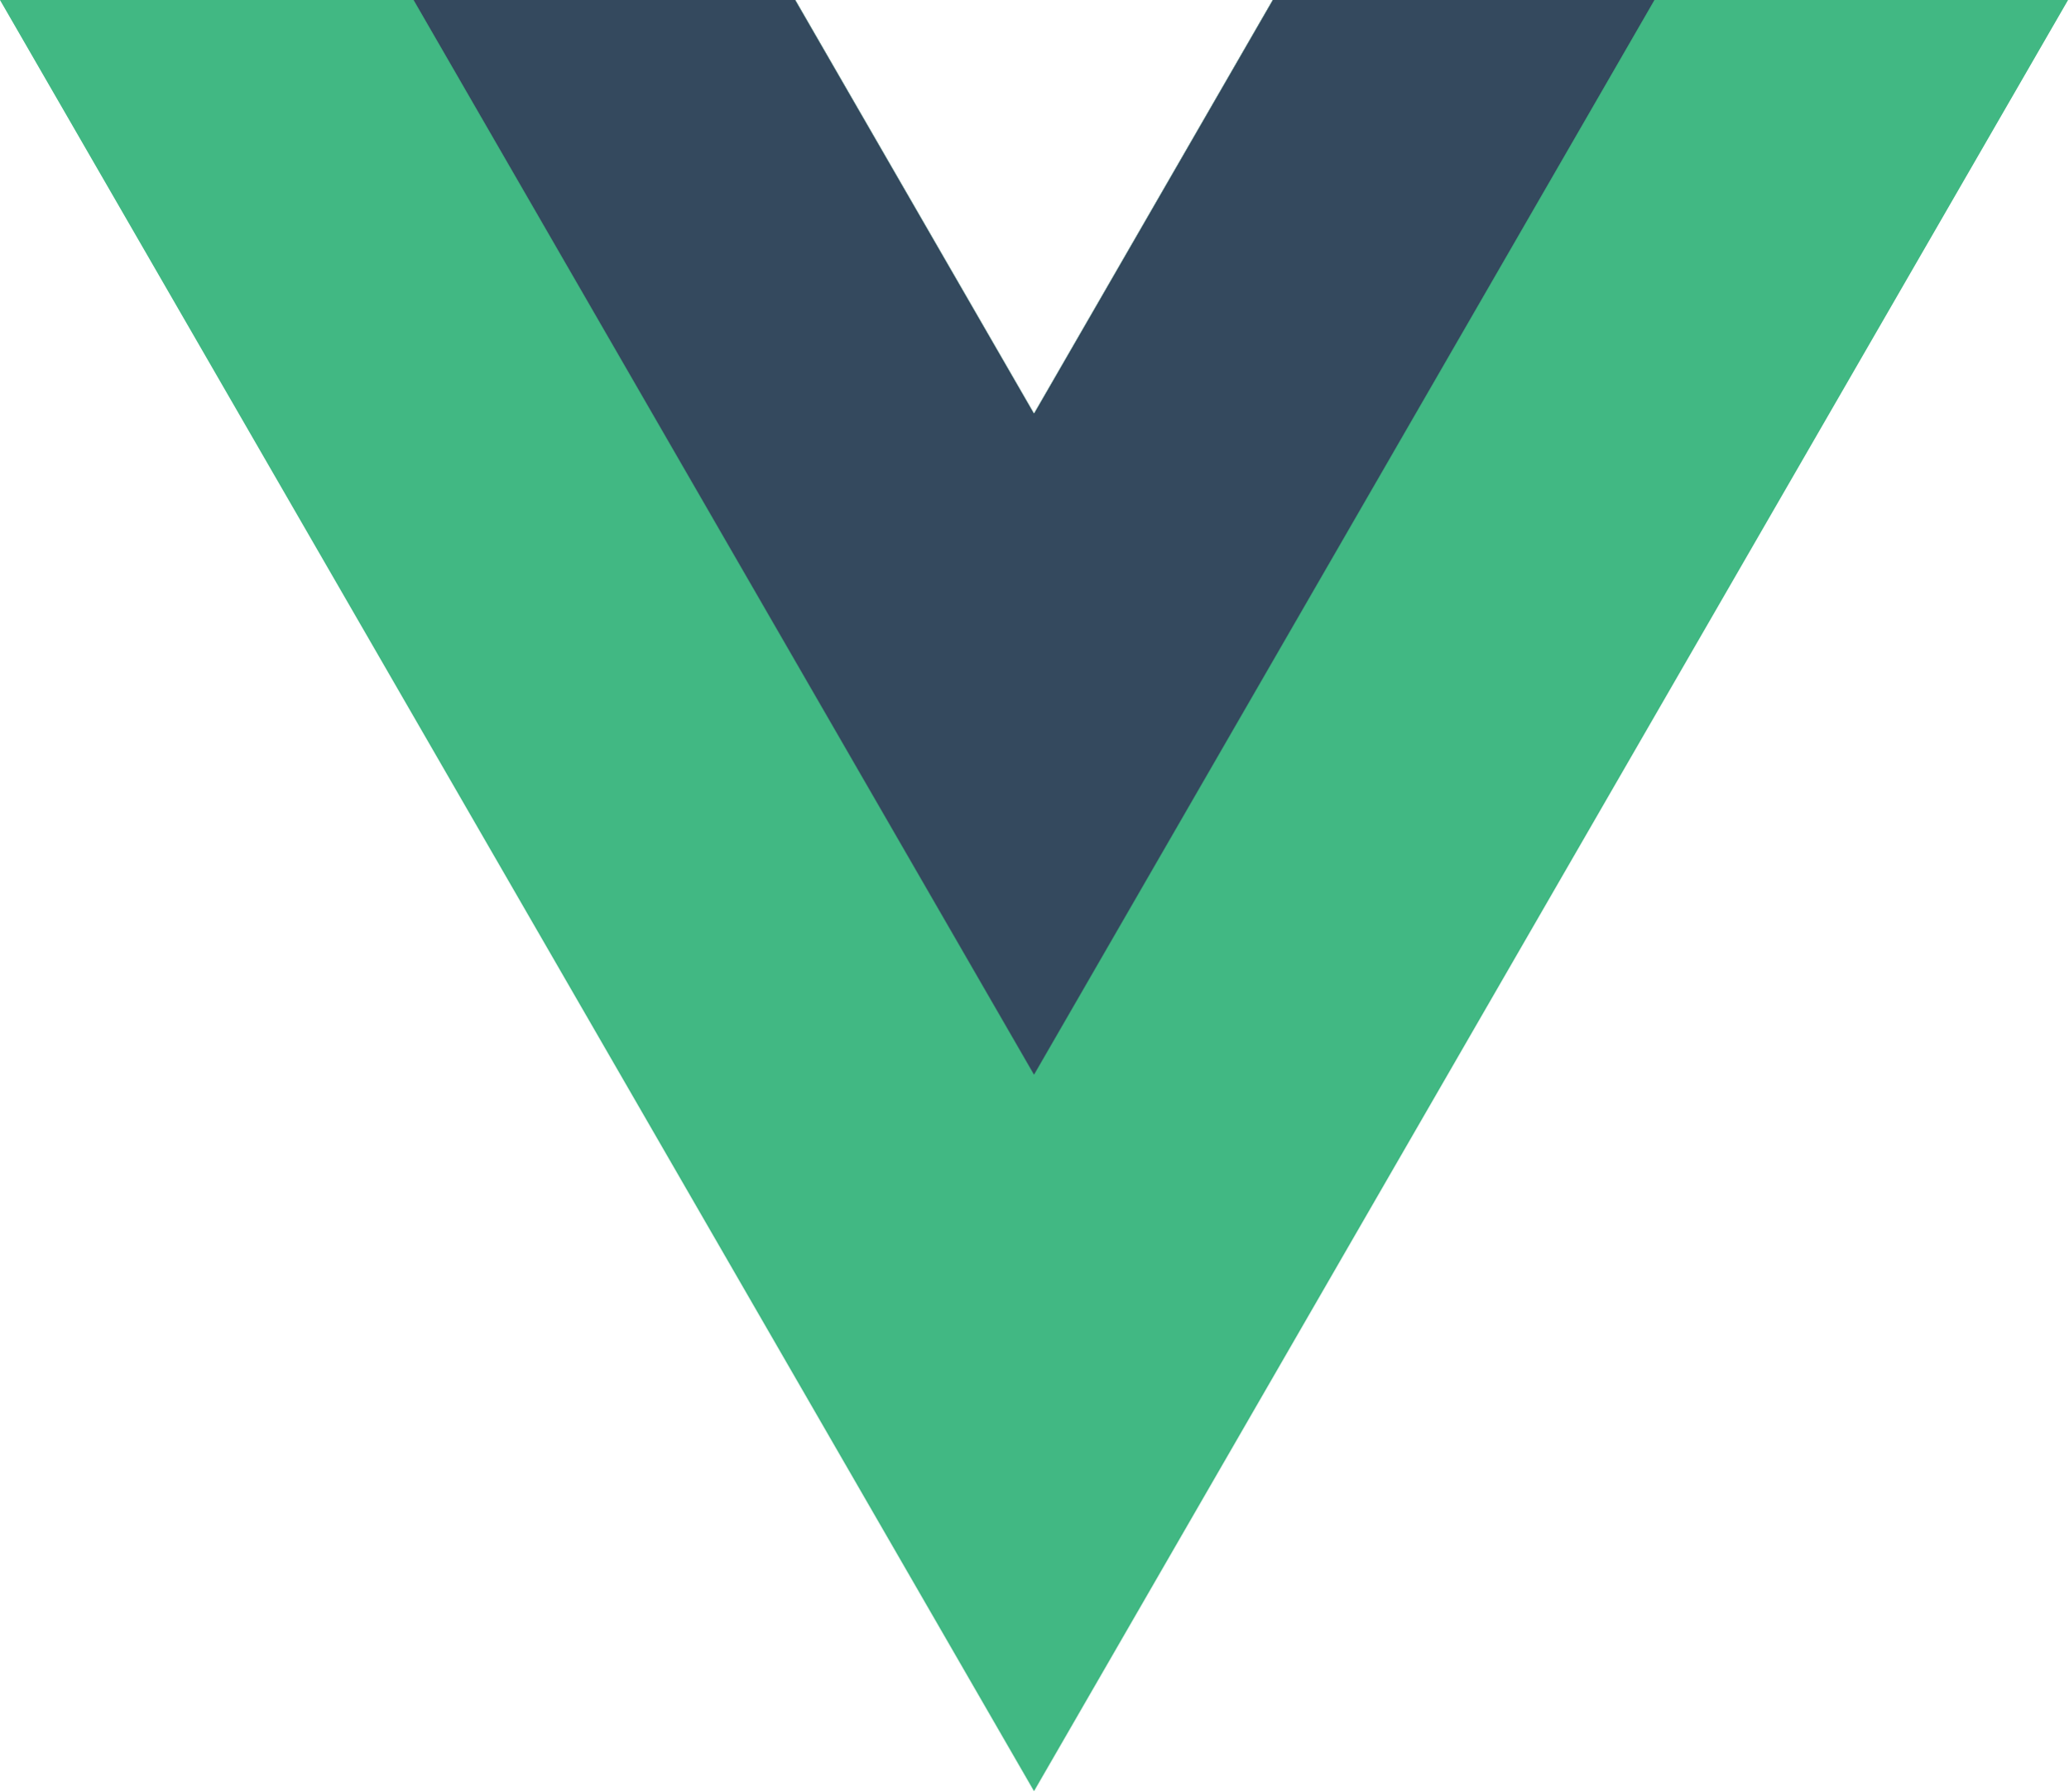
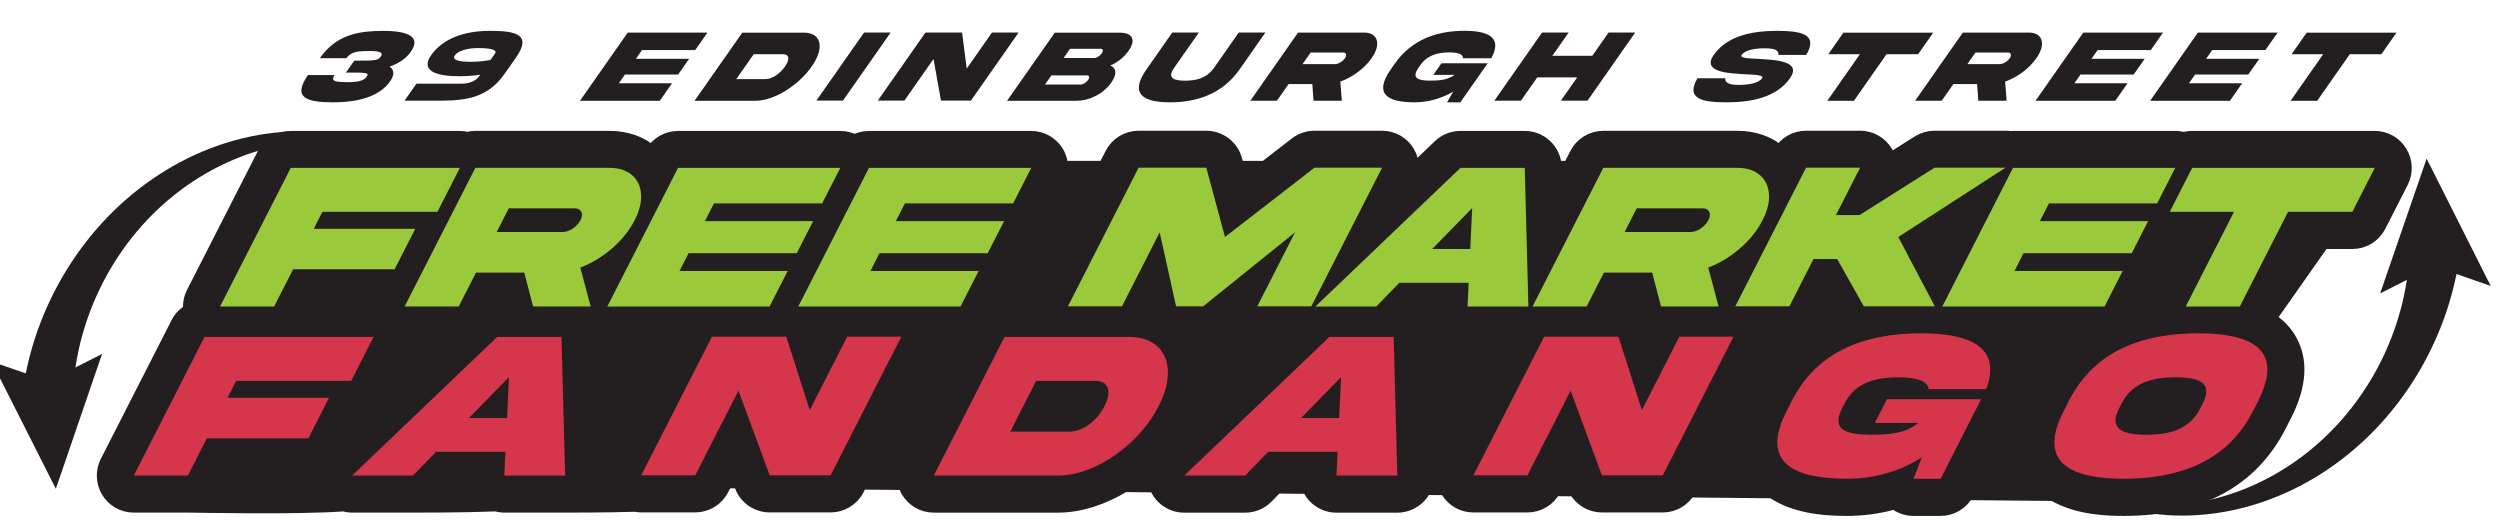
- <svg xmlns="http://www.w3.org/2000/svg" viewBox="0 0 261.76 226.69">
-   <path d="M161.096.001l-30.225 52.351L100.647.001H-.005l130.877 226.688L261.749.001z" fill="#41b883" />
-   <path d="M161.096.001l-30.225 52.351L100.647.001H52.346l78.526 136.01L209.398.001z" fill="#34495e" />
+ <svg xmlns="http://www.w3.org/2000/svg" id="Layer_1" data-name="Layer 1" viewBox="30 20 710 150">
+   <defs>
+     <style>
+       .cls-1 {
+         fill: #d5364b;
+       }
+ 
+       .cls-2, .cls-3 {
+         fill: #231f20;
+       }
+ 
+       .cls-4 {
+         fill: #9aca3c;
+       }
+ 
+       .cls-3 {
+         stroke: #231f20;
+         stroke-miterlimit: 10;
+         stroke-width: 4px;
+       }
+     </style>
+   </defs>
+   <path class="cls-3" d="m711.68,63.24c-1.55-2.52-4.29-4.06-7.25-4.06h-51.86c-.83,0-1.63.12-2.4.35-.77-.23-1.58-.35-2.4-.35h-46.08c-.28,0-.55.01-.82.04-.42-.06-.85-.1-1.29-.1h-20.16c-1.61,0-3.18.46-4.54,1.31l-8.33,5.26c-.2-.87-.55-1.72-1.03-2.51-1.55-2.52-4.29-4.06-7.25-4.06h-15.35c-3.07,0-5.88,1.65-7.39,4.3-3.11-2.75-7.33-4.27-12.1-4.27h-38.09c-3.2,0-6.12,1.79-7.58,4.64l-1.99,3.89h-4.24v-.22c-.13-4.61-3.9-8.28-8.51-8.28h-18.25c-2.19,0-4.29.84-5.88,2.36l-6.44,6.15h-1.45c.01-1.56-.41-3.12-1.25-4.5-1.55-2.52-4.29-4.06-7.25-4.06h-19.19c-1.88,0-3.72.63-5.21,1.78l-8.76,6.78h-7.94l-.61-2.27c-1-3.71-4.37-6.29-8.21-6.29h-19.22c-3.2,0-6.12,1.79-7.58,4.64l-2,3.92h-12.43c0-1.54-.41-3.08-1.24-4.44-1.55-2.52-4.29-4.06-7.25-4.06h-46.08c-1.45,0-2.85.37-4.07,1.04-1.23-.67-2.63-1.04-4.07-1.04h-46.08c-3.04,0-5.84,1.63-7.36,4.24-3.11-2.75-7.33-4.27-12.1-4.27h-38.09c-.77,0-1.53.11-2.26.31-.69-.18-1.42-.28-2.15-.28h-48.02c-3.2,0-6.12,1.79-7.58,4.64l-20.09,39.38c-.8,1.57-1.08,3.31-.85,5-1.5.8-2.75,2.05-3.55,3.62l-20.09,39.38c-1.34,2.64-1.22,5.78.32,8.31s4.29,4.06,7.25,4.06h15.35c2.46,0,30.67.64,44.27-.35.76.22,1.56.35,2.38.35h17.29c1.43,0,13.95.04,23.59-.34.75.22,1.54.34,2.33.34h17.29c1.28,0,11.19.03,19.96-.24.54.11,1.08.18,1.64.18h15.35c3.2,0,6.12-1.79,7.58-4.64l1.13-2.21,4.01.04.46,1.26c1.23,3.34,4.42,5.56,7.98,5.56h17.29c3.2,0,6.12-1.79,7.58-4.64l.94-1.85,12.55.12c.21.82.52,1.62.98,2.37,1.55,2.52,4.29,4.06,7.25,4.06h35.29c6.2,0,12.78-2.17,18.79-5.84l9.04.09c.05.14.08.28.13.42,1.29,3.23,4.42,5.34,7.89,5.34h17.29c2.3,0,4.5-.93,6.1-2.58l2.77-2.85,9.18.09c.4.99.97,1.91,1.72,2.7,1.61,1.69,3.83,2.64,6.16,2.64h17.29c2.29,0,4.49-.93,6.09-2.57.7-.72,1.26-1.56,1.66-2.46l6.15.06c.14.29.28.58.45.85,1.55,2.52,4.29,4.06,7.25,4.06h15.35c3.19,0,6.11-1.79,7.57-4.63l6.06.06c1.45,2.78,4.33,4.57,7.52,4.57h17.29c3.05,0,5.84-1.64,7.35-4.26l23.84.23c7.06,4.95,17.17,4.99,21.07,5.01,3.73,0,8.49-.41,13.62-1.88,1.49,1.2,3.37,1.88,5.33,1.88h7.68c3.14,0,6-1.73,7.48-4.48l24.64.23c6.98,4.22,16.26,4.24,19.93,4.25h.03c21.36-.04,36.24-8.08,44.23-23.86l1.46-2.87c4.34-8.51,4.72-15.78,1.14-21.63-1.48-2.41-3.46-4.23-5.69-5.61l15.34-21.83h8.38c3.2,0,6.12-1.79,7.58-4.64l6.37-12.48c1.34-2.64,1.22-5.78-.32-8.31Z" />
+   <polygon class="cls-4" points="112.58 67.68 160.59 67.68 154.23 80.16 121.56 80.16 119.11 84.97 147.94 84.97 142.06 96.48 113.24 96.48 107.84 107.06 92.49 107.06 112.58 67.68" />
+   <g>
+     <path class="cls-4" d="m160.27,107.03h-15.35l20.09-39.37h37.94c8.16-.09,11.56,6.74,7.29,14.88-1.51,2.96-3.68,5.65-6.48,8.06-2.76,2.37-5.77,4.19-8.96,5.39l2.95,11.04h-16.35l-2.51-9.61h-13.71l-4.9,9.61Z" />
+     <path class="cls-2" d="m171.06,85.88h18.72c.94,0,1.89-.32,2.87-.97s1.74-1.46,2.21-2.37c.96-1.87.22-3.37-1.65-3.37h-18.72l-3.42,6.71Z" />
+   </g>
+   <polygon class="cls-4" points="253.71 96.95 222.98 96.95 225.55 91.91 256.28 91.91 260.93 82.8 230.2 82.8 232.77 77.76 263.5 77.76 268.64 67.68 222.56 67.68 202.47 107.06 248.55 107.06 253.71 96.95" />
+   <polygon class="cls-4" points="256.7 107.06 302.78 107.06 307.94 96.95 277.21 96.95 279.78 91.91 310.51 91.91 315.16 82.8 284.42 82.8 287 77.76 317.73 77.76 322.87 67.68 276.79 67.68 256.7 107.06" />
+   <polygon class="cls-4" points="402.42 107 422.51 67.62 403.32 67.62 377.89 87.31 372.59 67.62 353.37 67.62 333.28 107 348.63 107 359.35 85.99 364.01 107 371.69 107 397.79 85.99 387.07 107 402.42 107" />
+   <g>
+     <polygon class="cls-4" points="463.03 67.68 464.06 107.06 446.78 107.06 447.11 100.32 427.39 100.32 420.85 107.06 403.56 107.06 444.77 67.68 463.03 67.68" />
+     <polygon class="cls-2" points="447.56 90.71 448.1 79.08 436.75 90.71 447.56 90.71" />
+   </g>
+   <g>
+     <path class="cls-4" d="m480.6,107.03h-15.35l20.09-39.37h37.94c8.16-.09,11.56,6.74,7.29,14.88-1.51,2.96-3.68,5.65-6.48,8.06-2.76,2.37-5.77,4.19-8.96,5.39l2.95,11.04h-16.35l-2.51-9.61h-13.71l-4.9,9.61Z" />
+     <path class="cls-2" d="m491.39,85.88h18.72c.94,0,1.89-.32,2.87-.97s1.74-1.46,2.21-2.37c.96-1.87.22-3.37-1.65-3.37h-18.72l-3.42,6.71Z" />
+   </g>
+   <polygon class="cls-4" points="579.49 107 569.11 87.31 599.58 67.62 579.42 67.62 558.12 81.07 551.41 81.07 558.27 67.62 542.92 67.62 522.83 107 538.18 107 545.04 93.55 551.75 93.55 559.33 107 579.49 107" />
+   <polygon class="cls-4" points="581.6 107.06 627.68 107.06 632.84 96.95 602.11 96.95 604.68 91.91 635.41 91.91 640.06 82.8 609.33 82.8 611.9 77.76 642.63 77.76 647.77 67.68 601.69 67.68 581.6 107.06" />
+   <polygon class="cls-4" points="650.74 107.06 666.09 107.06 679.81 80.16 698.06 80.16 704.43 67.68 652.58 67.68 646.21 80.16 664.46 80.16 650.74 107.06" />
+   <polygon class="cls-1" points="68 155.06 83.35 155.06 88.75 144.48 117.58 144.48 123.45 132.97 94.62 132.97 97.07 128.16 129.74 128.16 136.11 115.68 88.09 115.68 68 155.06" />
+   <g>
+     <polygon class="cls-1" points="189.46 115.68 190.5 155.06 173.21 155.06 173.55 148.32 153.83 148.32 147.29 155.06 130 155.06 171.21 115.68 189.46 115.68" />
+     <polygon class="cls-2" points="174 138.71 174.54 127.08 163.19 138.71 174 138.71" />
+   </g>
+   <polygon class="cls-1" points="259.96 136.48 253.31 115.62 232.19 115.62 212.1 155 227.45 155 239.72 130.95 248.6 155 265.89 155 285.98 115.62 270.6 115.62 259.96 136.48" />
+   <g>
+     <path class="cls-1" d="m359.03,135.37c-5.37,10.69-18.06,19.83-28.79,19.69h-35.04l20.09-39.37h35.04c10.89-.15,14.28,8.94,8.71,19.69Z" />
+     <path class="cls-2" d="m343.65,135.37c2.03-3.98,1.42-7.21-2.56-7.21h-16.82l-7.35,14.41h16.82c3.98,0,7.9-3.25,9.92-7.21Z" />
+   </g>
+   <g>
+     <polygon class="cls-1" points="425.8 115.68 426.84 155.06 409.55 155.06 409.88 148.32 390.17 148.32 383.62 155.06 366.34 155.06 407.55 115.68 425.8 115.68" />
+     <polygon class="cls-2" points="410.33 138.71 410.88 127.08 399.52 138.71 410.33 138.71" />
+   </g>
+   <polygon class="cls-1" points="496.29 136.48 489.65 115.62 468.53 115.62 448.44 155 463.79 155 476.06 130.95 484.94 155 502.23 155 522.31 115.62 506.93 115.62 496.29 136.48" />
+   <path class="cls-1" d="m569.19,127.14c2.26,0,4.19.23,5.76.7s2.54,1.35,2.83,2.67h16.32c4.46-12.13-4.89-15.85-18.54-15.85-14.84.03-29.15,4.31-36.7,19.22l-1.46,2.87c-7.65,14.88,2.3,19.16,17.09,19.22,6.68,0,14.45-1.61,21.32-6.12l-2.36,6.12h7.68l11.52-22.59h-26.75l-3.44,6.74h12.36c-3.84,2.99-7.89,3.34-13.95,3.34-6.25-.09-11.02-1.2-7.63-7.68l.49-.97c3.19-6.42,9.12-7.59,15.46-7.68Z" />
+   <g>
+     <path class="cls-1" d="m671.31,133.88l-1.46,2.87c-7.53,14.88-21.86,19.19-36.67,19.22-14.81-.03-24.74-4.34-17.09-19.22l1.46-2.87c7.55-14.91,21.86-19.19,36.7-19.22,14.82,0,24.65,4.34,17.06,19.22Z" />
+     <path class="cls-2" d="m655.48,134.81c3.36-6.42-1.37-7.59-7.6-7.68-6.34.09-12.27,1.26-15.46,7.68l-.49.97c-3.38,6.45,1.36,7.62,7.61,7.71,6.31-.09,12.24-1.26,15.44-7.71l.49-.97Z" />
+   </g>
+   <g>
+     <path class="cls-2" d="m36.22,133.05c1.51-13.08,6.01-25.57,12.74-36.47,6.73-10.92,15.79-20.3,26.41-27.13,10.59-6.84,22.77-11.13,35.14-11.98,12.36-.91,24.83,1.83,35.33,7.78-11.05-4.87-23.35-6.21-34.9-4.19-11.58,1.97-22.39,7.11-31.37,14.27-9.01,7.16-16.2,16.35-21.13,26.5-4.95,10.16-7.65,21.25-7.8,32.21l-14.42-1Z" />
+     <polygon class="cls-2" points="58.99 120.51 43.75 128.26 27.59 122.68 45.86 158.81 58.99 120.51" />
+   </g>
+   <g>
+     <path class="cls-2" d="m728.76,90.83c-1.54,13.08-6.05,25.56-12.81,36.45-6.75,10.9-15.83,20.27-26.46,27.08-10.61,6.82-22.79,11.09-35.17,11.91-12.36.89-24.83-1.87-35.31-7.84,11.04,4.9,23.34,6.26,34.89,4.26,11.58-1.95,22.4-7.07,31.4-14.21,9.02-7.15,16.23-16.32,21.18-26.46,4.97-10.15,7.69-21.23,7.87-32.2l14.41,1.02Z" />
+     <polygon class="cls-2" points="705.96 103.33 721.22 95.6 737.37 101.21 719.16 65.05 705.96 103.33" />
+   </g>
+   <g>
+     <path class="cls-2" d="m140.65,38.91c1.31.92,1.47,2.29.1,4.23-2.82,4.03-8.52,5.92-16.11,5.92s-11.68-1.3-7.17-7.75h7.56c-1.47,2.06,1,1.97,3.92,2.02,2.84,0,4.41-.46,5.13-1.48.88-1.25.1-1.24-5.84-1.24l2.37-3.38c5.95,0,6.72-.01,7.58-1.24.72-1.02-.31-1.51-3.04-1.5-2.98.04-5.34-.03-6.75,2.03h-7.56c4.52-6.45,10.51-7.75,18.01-7.75s10.66,1.87,7.83,5.92c-1.36,1.94-3.42,3.3-6.02,4.22Z" />
+     <path class="cls-2" d="m152.43,35.7c2.22-3.17,6.92-6.94,16.82-6.94,7.76,0,11.72,1.27,7.26,7.63l-3.21,4.58c-4.45,6.35-10.17,7.62-17.94,7.62h-10.47l3.38-4.82h12.78c1.05,0,3.68-.2,5-2.09l.33-.48-.76.12c-.51.09-1.43.17-2.76.26-1.31.09-2.76.1-4.34.03-1.58-.07-3-.3-4.29-.66-1.28-.37-2.13-.96-2.58-1.79-.44-.94-.18-2.09.78-3.46Zm6.56.85c.33.47,1.13.78,2.4.91,1.29.12,2.65.13,4.08.04,1.44-.1,2.53-.22,3.32-.38l.52-.1,1.31-1.89c.24-.35.63-1.48-4.88-1.48-1.18,0-5.23.17-6.62,2.16-.13.19-.26.45-.11.73Z" />
+     <path class="cls-2" d="m208.26,29.26h22.66l-3.47,4.95h-15.11l-1.73,2.48h15.11l-3.13,4.48h-15.11l-1.73,2.48h15.11l-3.48,4.97h-22.66l13.55-19.35Z" />
+     <path class="cls-2" d="m258.04,29.26c5.37-.07,6.19,4.39,2.44,9.68-3.64,5.26-10.73,9.75-15.99,9.68h-17.23l13.55-19.35h17.23Zm-5.71,6.13h-8.27l-4.96,7.08h8.27c1.96,0,4.19-1.6,5.55-3.54,1.37-1.96,1.37-3.54-.59-3.54Z" />
+     <path class="cls-2" d="m282.95,29.23l-13.55,19.35h-7.55l13.55-19.35h7.55Z" />
+     <path class="cls-2" d="m311.73,29.23h7.56l-13.55,19.35h-8.5l-2.12-11.82-8.28,11.82h-7.55l13.55-19.35h10.39l1.32,10.25,7.18-10.25Z" />
+     <path class="cls-2" d="m345.62,43.42c-2.33,3.38-6.45,5.2-9.77,5.2h-19.84l13.55-19.35h18.41c3.37-.01,4.92,1.81,2.52,5.18-1.3,1.86-3.16,3.28-5.16,4.16,1.7.71,2,2.38.29,4.81Zm-8.68.59c.65,0,1.63-.65,2.09-1.3.45-.65.37-1.3-.27-1.3h-10.16l-1.81,2.59h10.16Zm-3.05-10.15l-1.82,2.61h8.74c.65,0,1.65-.66,2.1-1.31.45-.65.38-1.3-.27-1.3h-8.74Z" />
+     <path class="cls-2" d="m381.82,29.23h7.56l-7.28,10.4c-5.09,7.32-12.56,9.42-19.83,9.43-7.25-.01-11.77-2.12-6.62-9.43l7.28-10.4h7.55l-6.95,9.92c-2.26,3.18-.03,3.73,3.03,3.77,3.11-.04,6.12-.59,8.3-3.77l6.95-9.92Z" />
+     <path class="cls-2" d="m417.31,29.25c4.02-.04,5.06,3.31,2.2,7.31-1.02,1.46-2.33,2.78-3.94,3.96-1.58,1.17-3.23,2.06-4.91,2.65l.42,5.43h-8.04l-.34-4.72h-6.74l-3.31,4.72h-7.55l13.55-19.35h18.65Zm-15.07,5.66l-2.31,3.3h9.2c.46,0,.96-.16,1.5-.47.56-.33.99-.72,1.31-1.17.64-.92.42-1.66-.5-1.66h-9.2Z" />
+     <path class="cls-2" d="m439.36,37.96h13.15l-7.77,11.1h-3.77l1.73-3.01c-3.8,2.22-7.77,3.01-11.05,3.01-7.27-.03-11.76-2.13-6.61-9.45l.99-1.41c5.1-7.33,12.54-9.43,19.84-9.45,6.71,0,10.96,1.83,7.64,7.79h-8.02c-.02-.65-.41-1.08-1.14-1.31s-1.66-.35-2.77-.35c-3.13.04-6.15.62-8.32,3.77l-.33.48c-2.27,3.18-.03,3.73,3.04,3.77,2.98,0,5-.17,7.17-1.64h-6.08l2.32-3.31Z" />
+     <path class="cls-2" d="m466.58,41.98l-4.63,6.61h-7.55l13.55-19.35h7.55l-4.63,6.61h11.34l4.63-6.61h7.56l-13.55,19.35h-7.56l4.63-6.61h-11.34Z" />
+     <path class="cls-2" d="m529.22,36.72c5.21.27,12.54.65,9.13,5.5-3.87,5.53-11.13,6.84-17.93,6.84-6.77-.01-11.83-.84-8.35-6.84h7.91c-.18,1.5,1.54,1.89,3.91,1.89s5.5-.39,6.55-1.89c.59-.85-1.66-.98-4.6-1.12-5.21-.27-12.54-.65-9.14-5.49,3.87-5.53,11.14-6.85,17.94-6.85,6.75.04,11.85.81,8.34,6.85h-7.91c.21-1.53-1.54-1.89-3.91-1.89s-5.47.35-6.55,1.89c-.59.85,1.67.96,4.61,1.11Z" />
+     <path class="cls-2" d="m548.96,48.62l9.25-13.22h-8.97l4.29-6.13h25.5l-4.29,6.13h-8.97l-9.25,13.22h-7.55Z" />
+     <path class="cls-2" d="m606.11,29.25c4.02-.04,5.06,3.31,2.2,7.31-1.02,1.46-2.33,2.78-3.94,3.96-1.58,1.17-3.23,2.06-4.91,2.65l.42,5.43h-8.04l-.34-4.72h-6.74l-3.31,4.72h-7.55l13.55-19.35h18.65Zm-15.07,5.66l-2.31,3.3h9.2c.46,0,.96-.16,1.5-.47.56-.33.99-.72,1.31-1.17.64-.92.42-1.66-.5-1.66h-9.2Z" />
+     <path class="cls-2" d="m621.64,29.26h22.66l-3.47,4.95h-15.11l-1.73,2.48h15.11l-3.14,4.48h-15.11l-1.73,2.48h15.11l-3.48,4.97h-22.66l13.55-19.35Z" />
+     <path class="cls-2" d="m654.19,29.26h22.66l-3.47,4.95h-15.11l-1.73,2.48h15.11l-3.14,4.48h-15.11l-1.73,2.48h15.11l-3.48,4.97h-22.66l13.55-19.35Z" />
+     <path class="cls-2" d="m680.53,48.62l9.25-13.22h-8.97l4.29-6.13h25.5l-4.29,6.13h-8.97l-9.25,13.22h-7.55Z" />
+   </g>
</svg>
